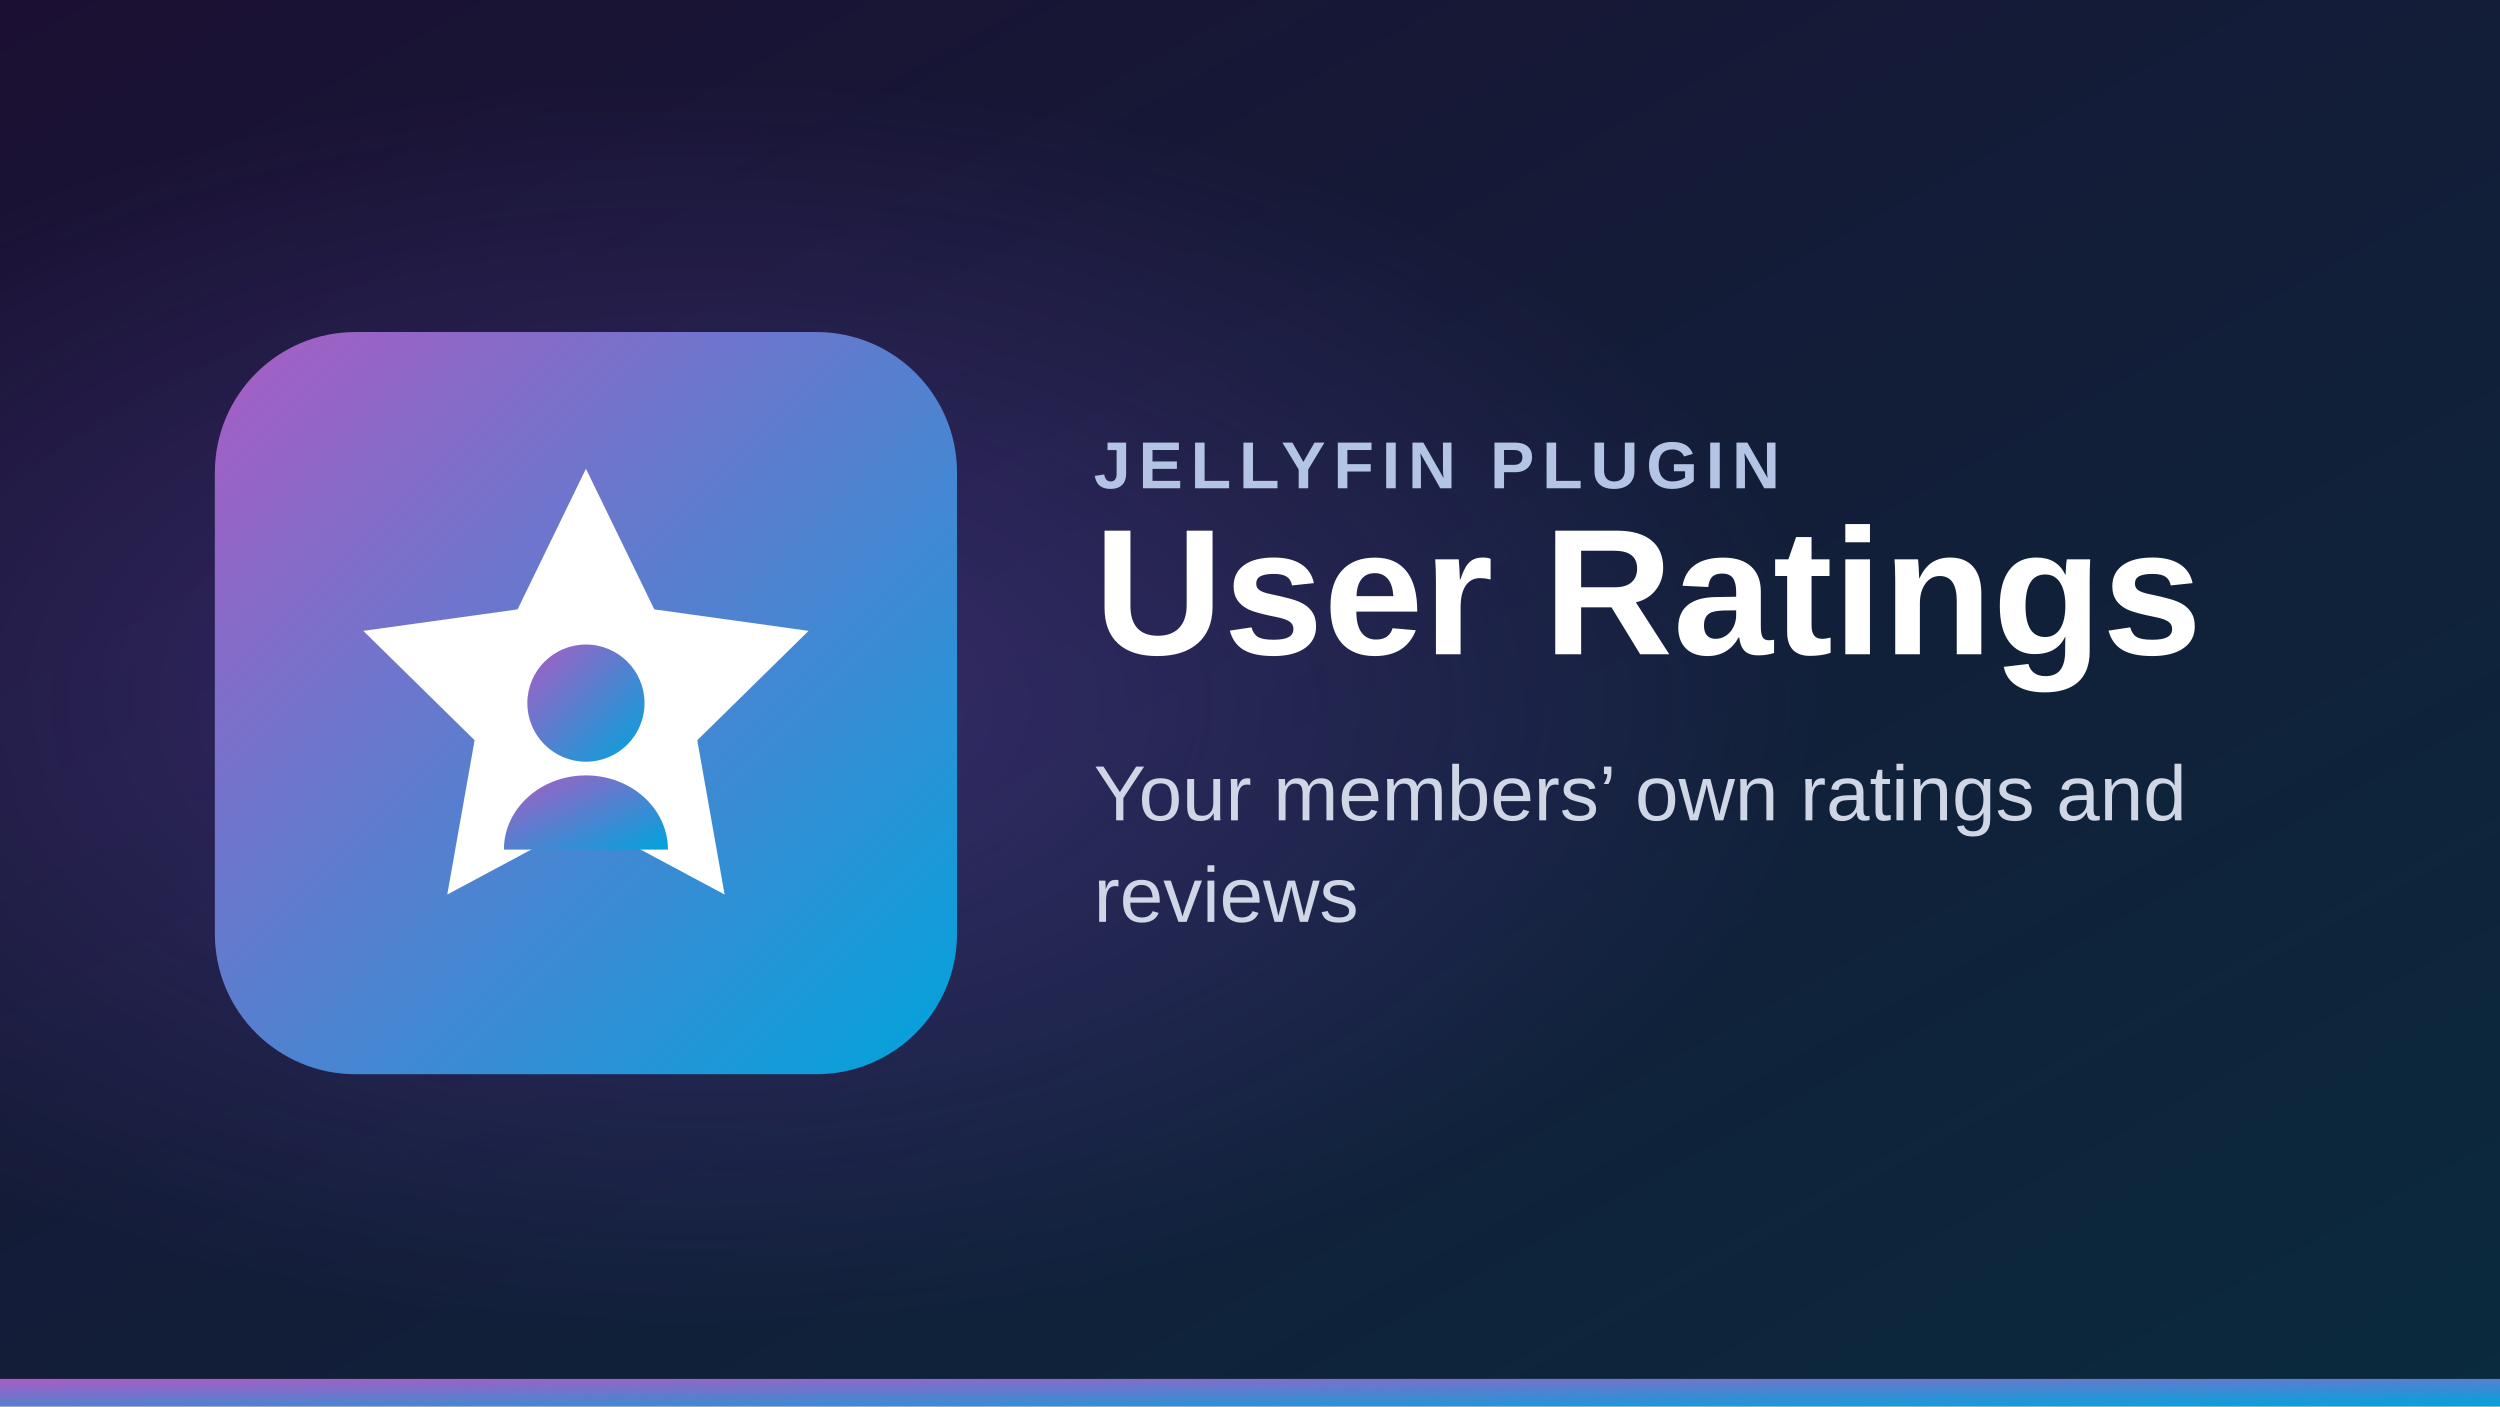
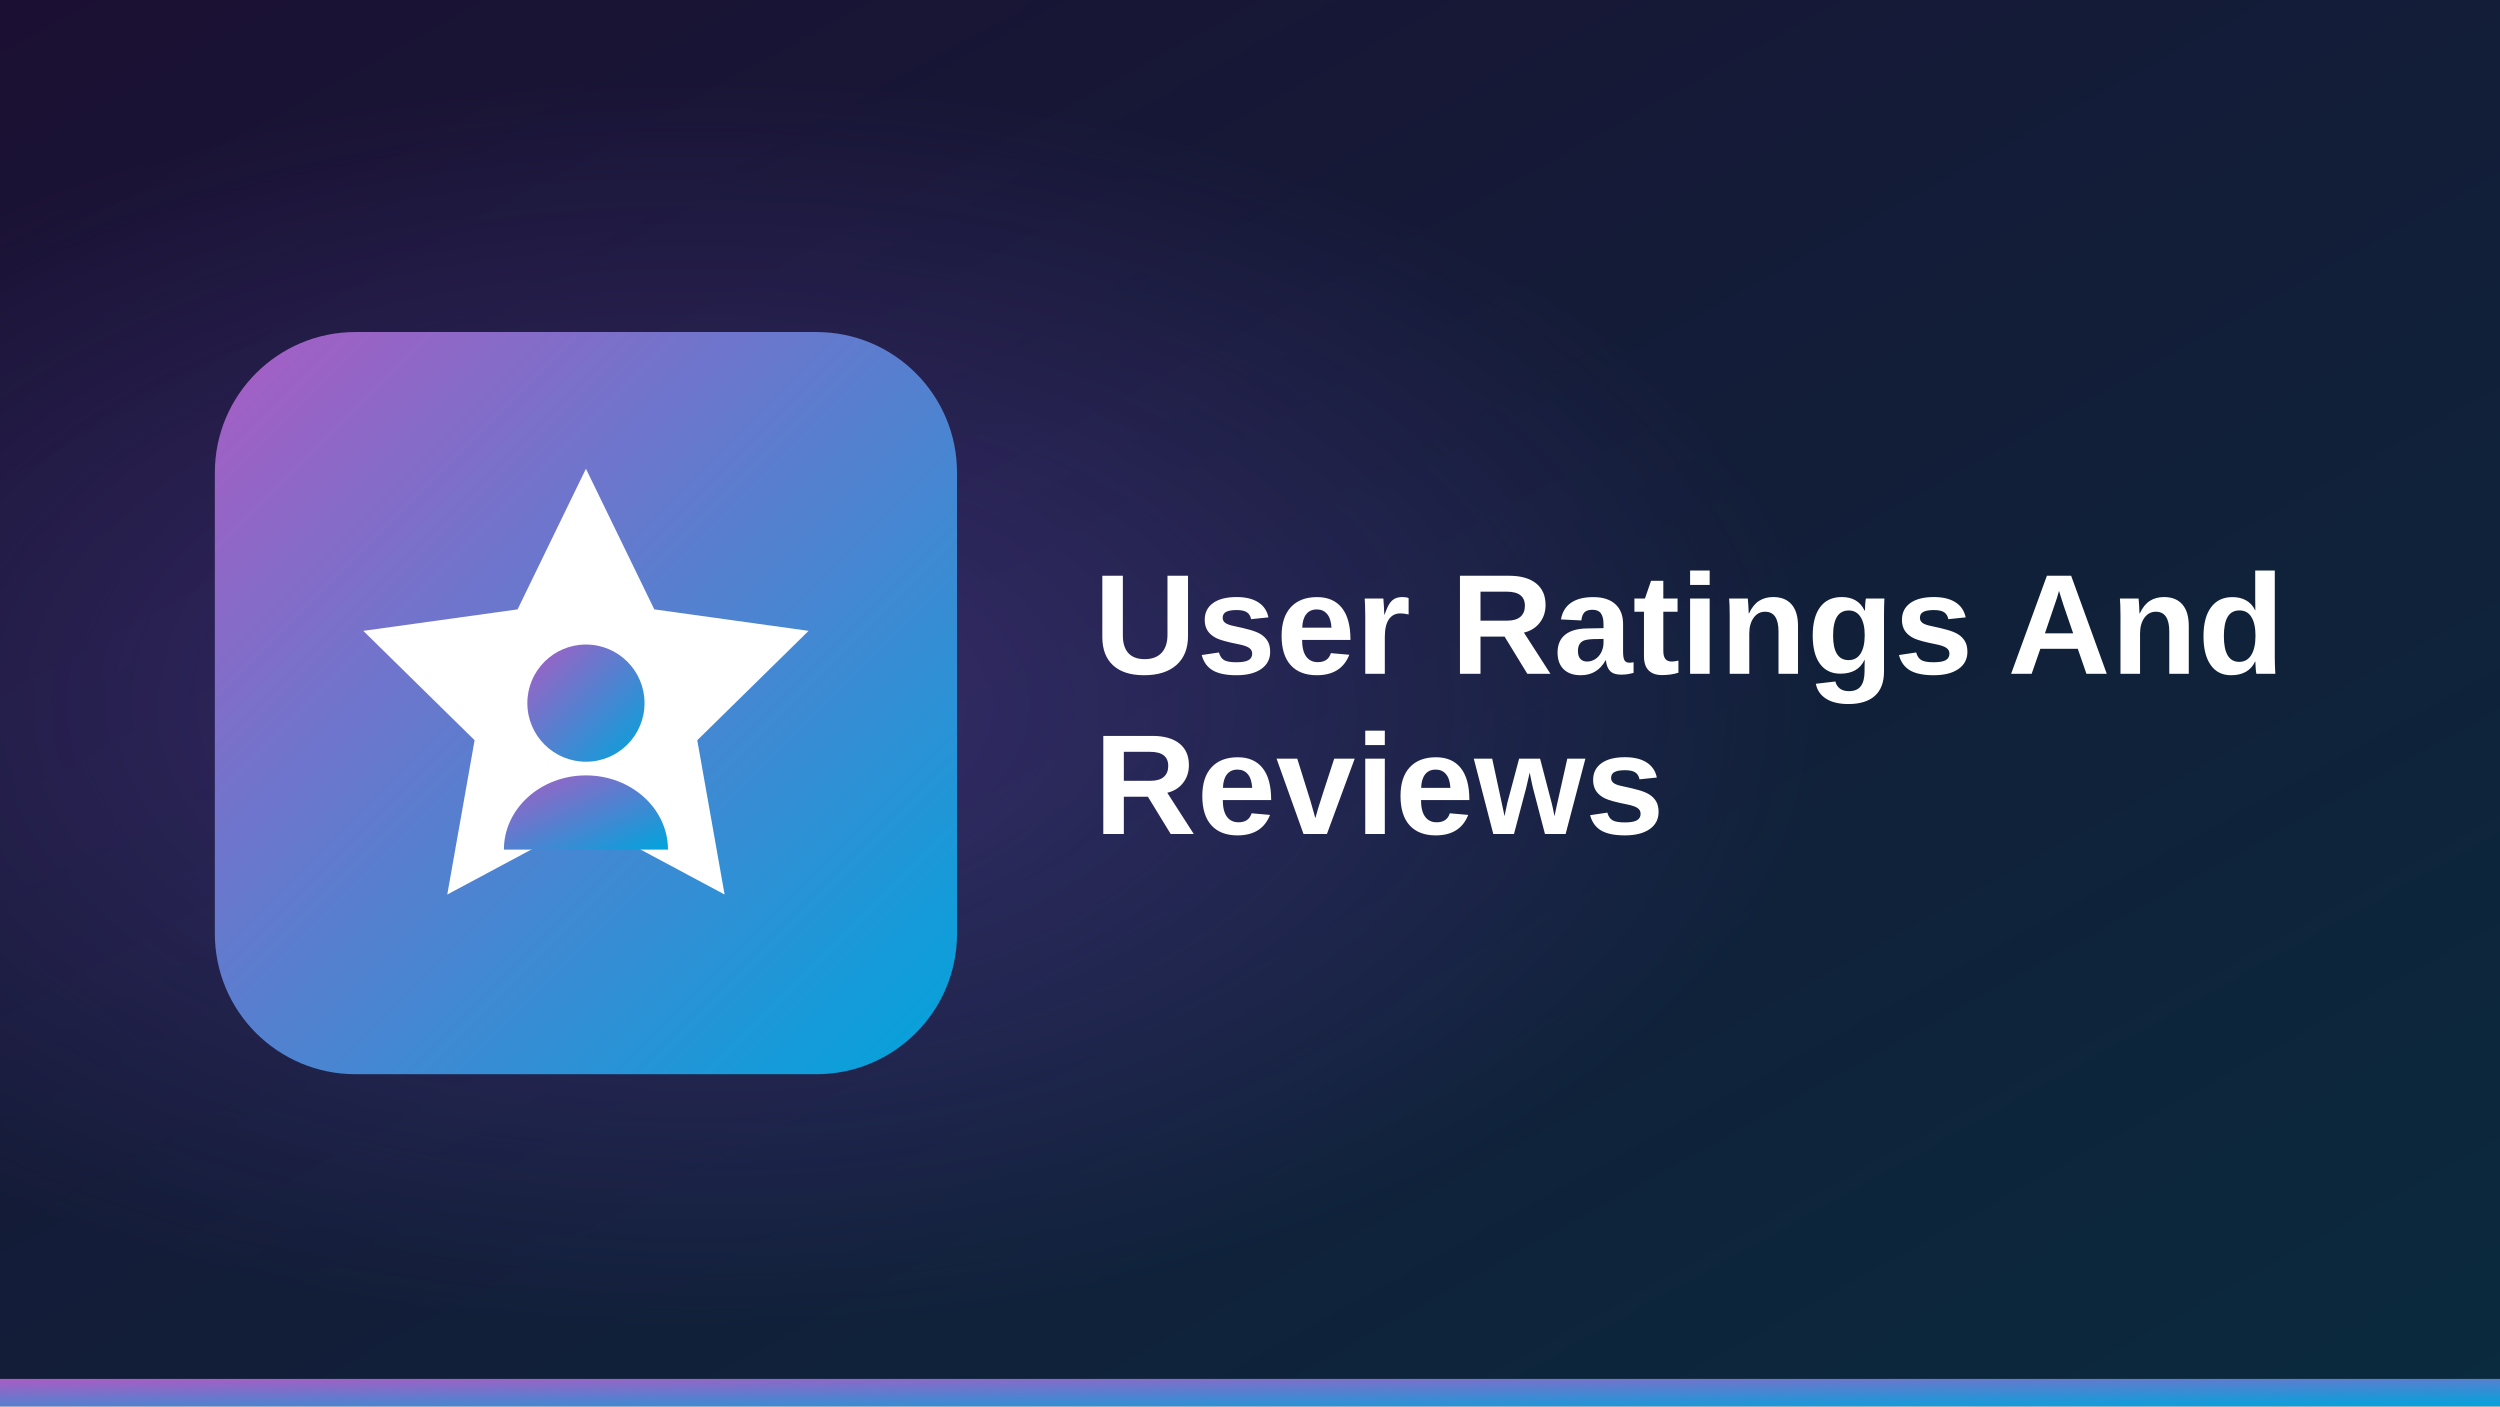
<svg xmlns="http://www.w3.org/2000/svg" width="1280" height="720" viewBox="0 0 1280 720" font-family="Segoe UI, Arial, sans-serif">
  <defs>
    <linearGradient id="bg" x1="0" y1="0" x2="1" y2="1">
      <stop offset="0" stop-color="#1b1033" />
      <stop offset="1" stop-color="#0a2a3d" />
    </linearGradient>
    <linearGradient id="accent" x1="0" y1="0" x2="1" y2="1">
      <stop offset="0" stop-color="#AA5CC3" />
      <stop offset="1" stop-color="#00A4DC" />
    </linearGradient>
    <radialGradient id="glow" cx="0.28" cy="0.5" r="0.45">
      <stop offset="0" stop-color="#7a4fd0" stop-opacity="0.35" />
      <stop offset="1" stop-color="#7a4fd0" stop-opacity="0" />
    </radialGradient>
  </defs>
  <rect width="1280" height="720" fill="url(#bg)" />
  <rect width="1280" height="720" fill="url(#glow)" />
  <rect x="0" y="706" width="1280" height="14" fill="url(#accent)" />
  <rect x="110" y="170" width="380" height="380" rx="72" fill="url(#accent)" />
  <g transform="translate(150,210) scale(1)">
    <path fill="#fff" d="M150 30 l35 72 79 11 -57 56 14 79 -71 -38 -71 38 14 -79 -57 -56 79 -11z" />
    <circle cx="150" cy="150" r="30" fill="url(#accent)" />
    <path fill="url(#accent)" d="M108 225 a42 38 0 0 1 84 0 z" />
  </g>
-   <text x="560" y="335" font-size="92" font-weight="700" fill="#fff">User Ratings</text>
-   <text x="560" y="420" font-size="40" fill="#cfd6e6">Your members’ own ratings and</text>
-   <text x="560" y="472" font-size="40" fill="#cfd6e6">reviews</text>
-   <text x="560" y="250" font-size="34" font-weight="600" letter-spacing="4" fill="#b4c4e4">JELLYFIN PLUGIN</text>
+   <text x="560" y="345" font-size="73" font-weight="700" fill="#fff">User Ratings And</text>
+   <text x="560" y="427" font-size="73" font-weight="700" fill="#fff">Reviews</text>
</svg>
